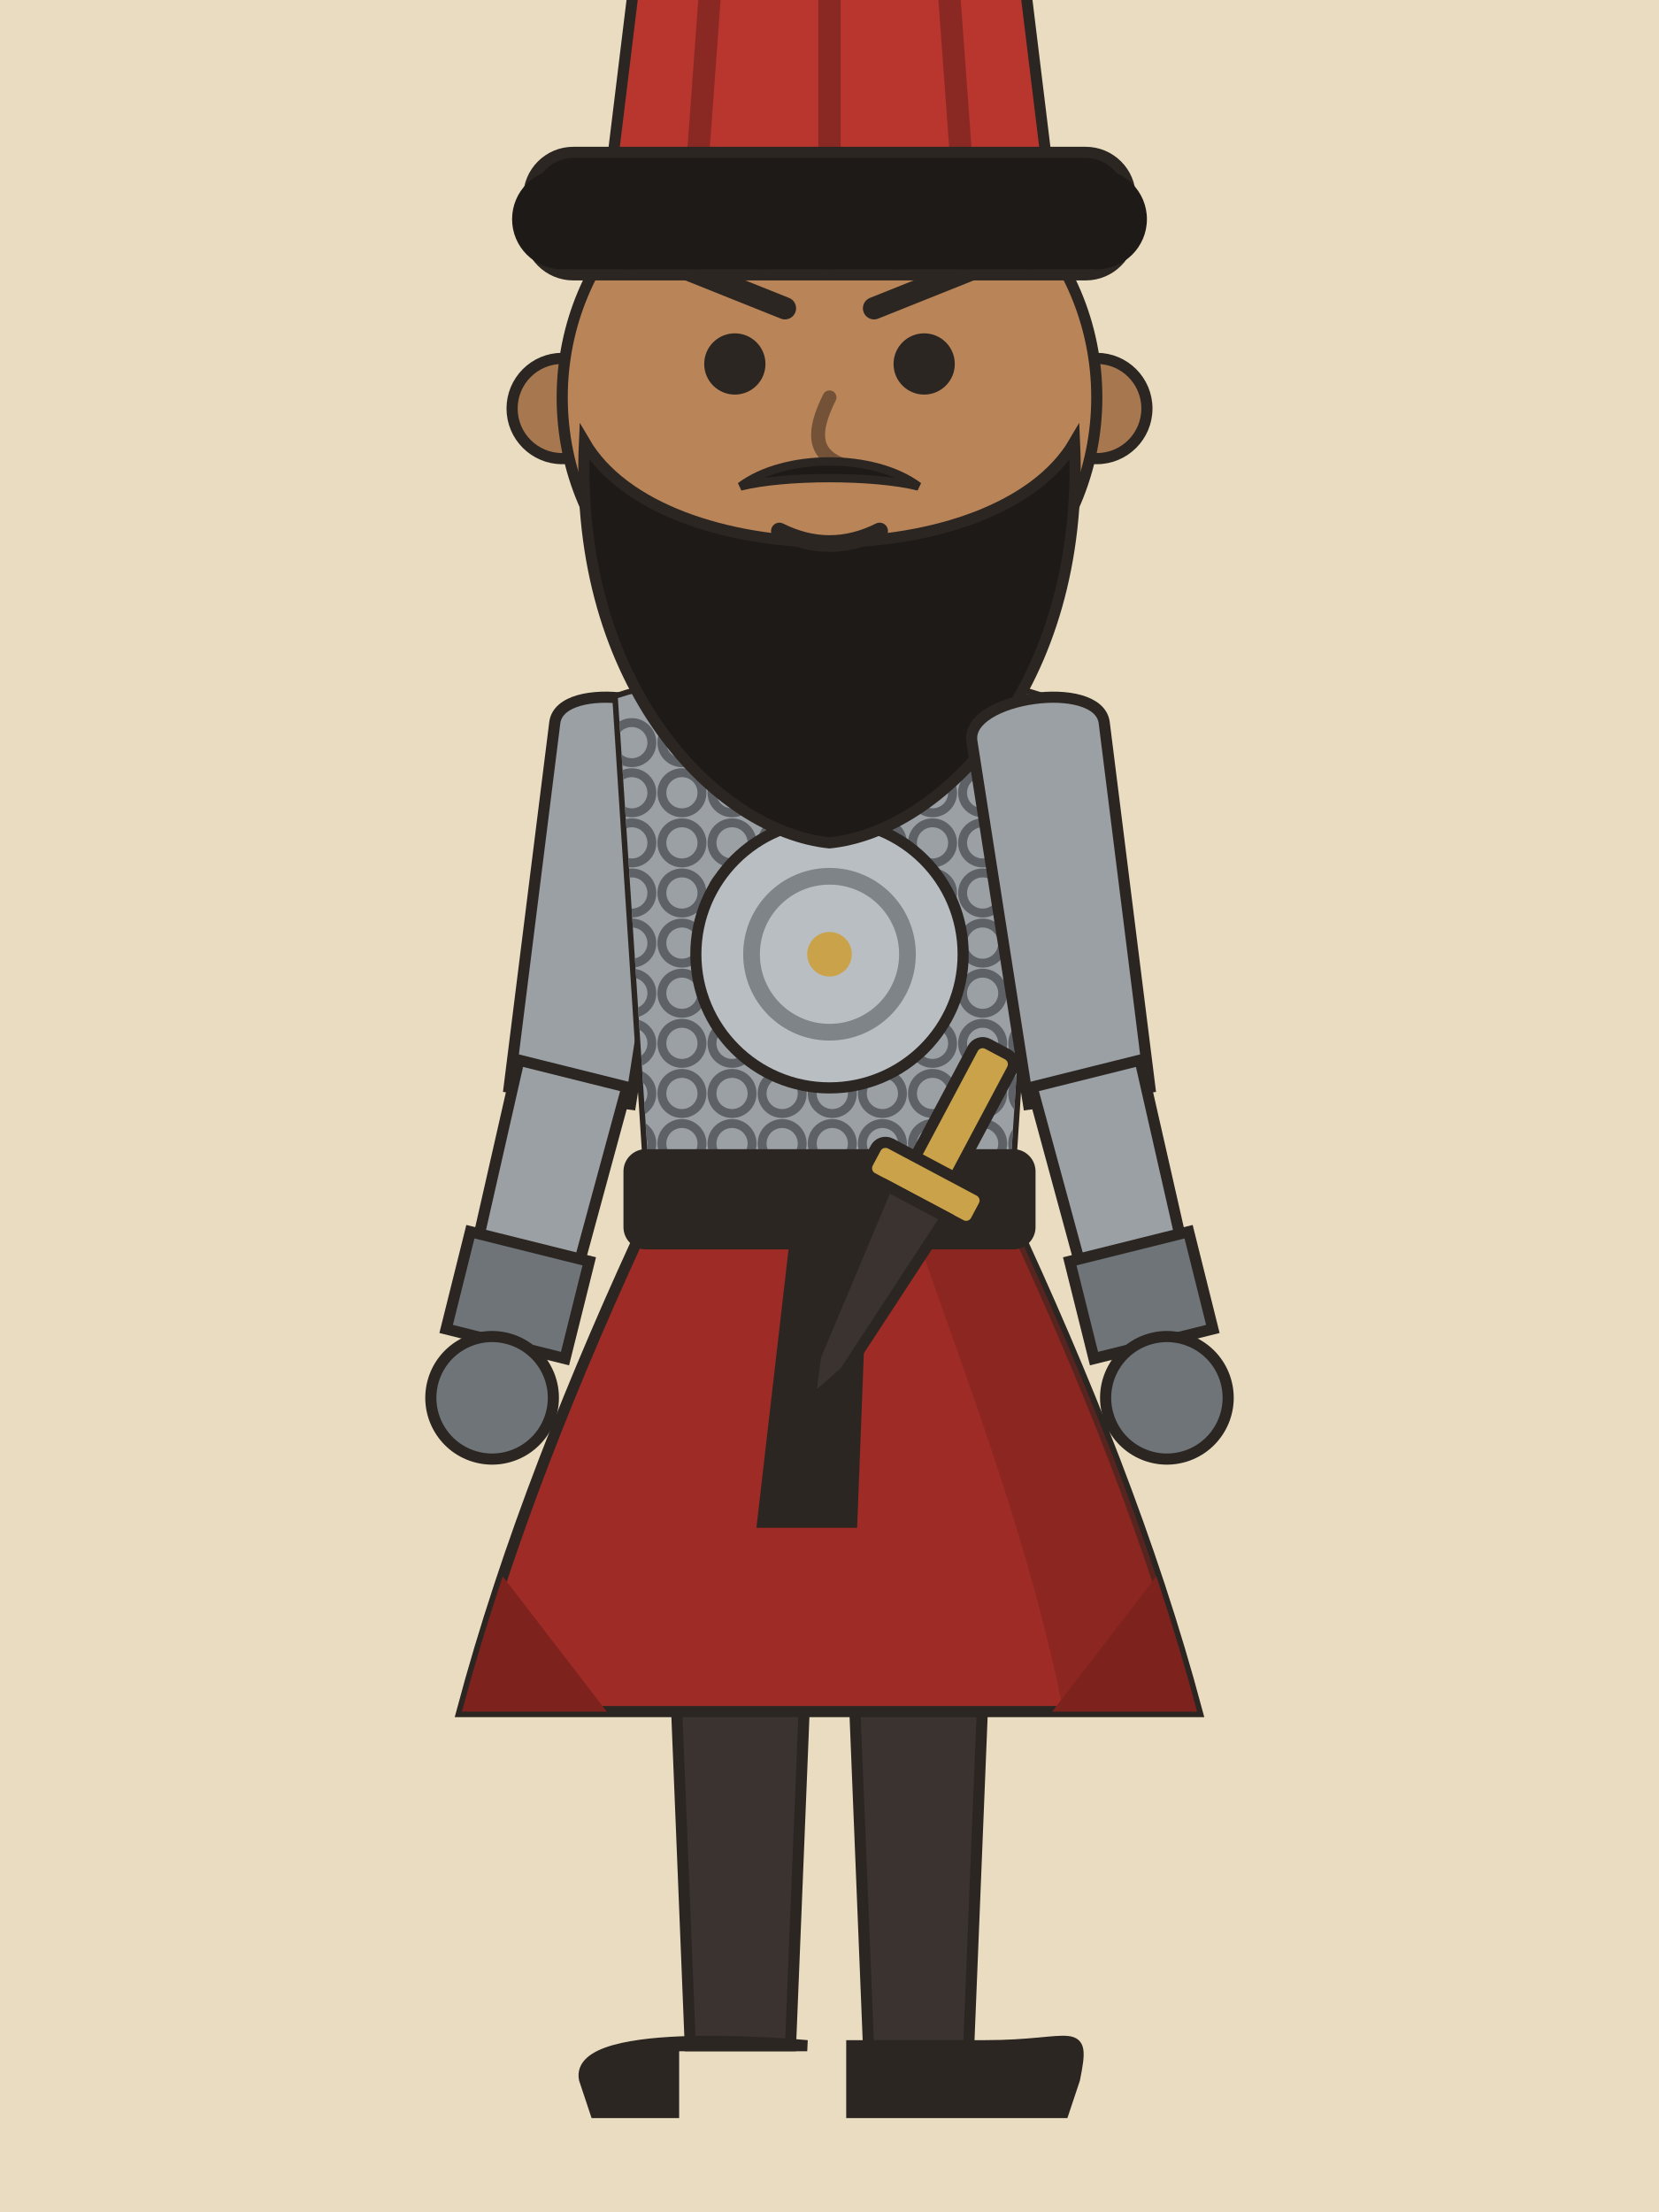
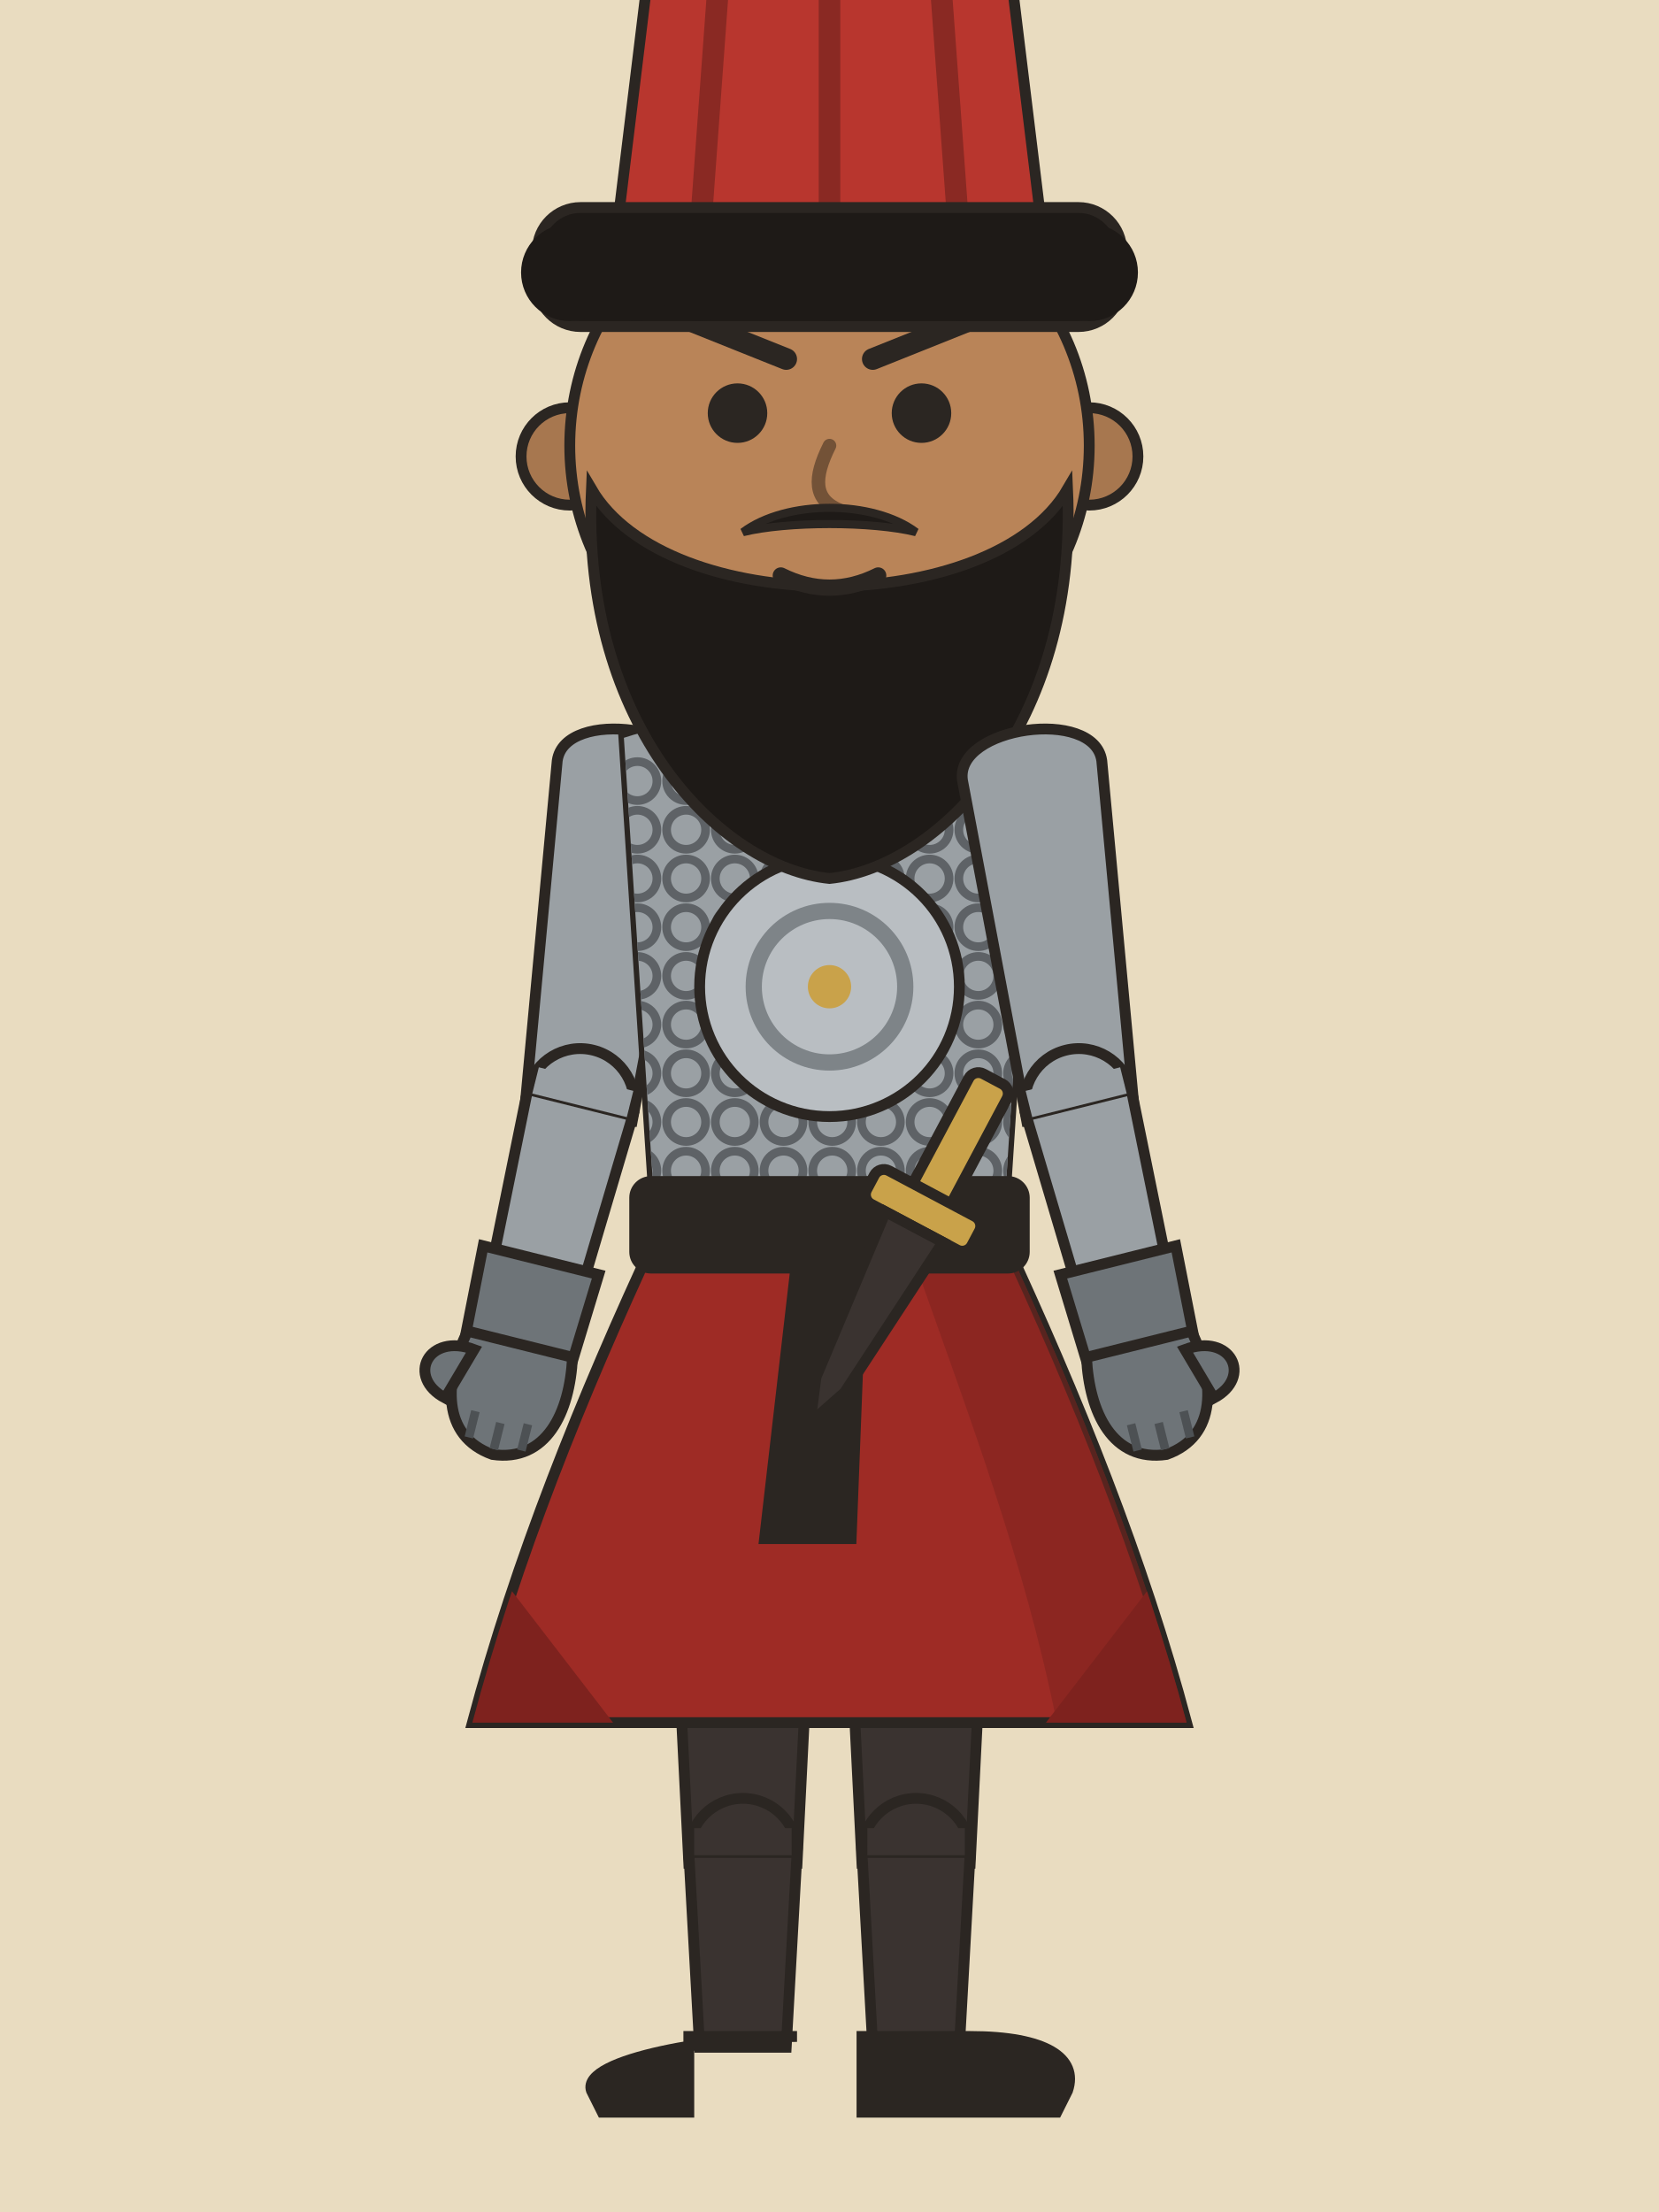
<svg xmlns="http://www.w3.org/2000/svg" viewBox="0 0 600 800" width="600" height="800">
  <rect width="600" height="800" fill="#E9DCC0" />
  <g id="nadirShah-root" transform="translate(300,760) scale(1.9,1.9)">
    <g id="nadirShah-walk" transform="translate(0,0)">
-       <g transform="scale(1.06)">
+       <g transform="scale(1.03)">
        <g transform="translate(-16,-84)">
          <g id="nadirShah-legL" transform="rotate(0)">
-             <path d="M-12,0 L12,0 L9,74 L-9,74Z" fill="#3A3330" stroke="#2B2622" stroke-width="2" />
-             <path d="M-12,74 L12,74 C12,74 -30,70 -28,80 L-26,86 L-12,86Z" fill="#2B2622" stroke="#2B2622" stroke-width="2" />
+             <path d="M-12,0 L12,0 L10,40 L-10,40Z" fill="#3A3330" stroke="#2B2622" stroke-width="2" />
+             <g transform="translate(0,38)">
+               <g id="nadirShah-legL-lower" transform="rotate(0)">
+                 <circle r="10" fill="#3A3330" stroke="#2B2622" stroke-width="2" />
+                 <path d="M-10,0 L10,0 L8,36 L-8,36Z" fill="#3A3330" stroke="#2B2622" stroke-width="2" />
+                 <path d="M-9,-2 L9,-2" stroke="#3A3330" stroke-width="5" />
+                 <path d="M-10,34 L10,34 C-4,34 -30,38 -28,44 L-26,48 L-10,48Z" fill="#2B2622" stroke="#2B2622" stroke-width="2" />
+               </g>
+             </g>
          </g>
        </g>
        <g transform="translate(16,-84)">
          <g id="nadirShah-legR" transform="rotate(0)">
-             <path d="M-12,0 L12,0 L9,74 L-9,74Z" fill="#3A3330" stroke="#2B2622" stroke-width="2" />
-             <path d="M-12,74 L12,74 C28,74 30,70 28,80 L26,86 L-12,86Z" fill="#2B2622" stroke="#2B2622" stroke-width="2" />
+             <path d="M-12,0 L12,0 L10,40 L-10,40Z" fill="#3A3330" stroke="#2B2622" stroke-width="2" />
+             <g transform="translate(0,38)">
+               <g id="nadirShah-legR-lower" transform="rotate(0)">
+                 <circle r="10" fill="#3A3330" stroke="#2B2622" stroke-width="2" />
+                 <path d="M-10,0 L10,0 L8,36 L-8,36Z" fill="#3A3330" stroke="#2B2622" stroke-width="2" />
+                 <path d="M-9,-2 L9,-2" stroke="#3A3330" stroke-width="5" />
+                 <path d="M-10,34 L10,34 C24,34 30,38 28,44 L26,48 L-10,48Z" fill="#2B2622" stroke="#2B2622" stroke-width="2" />
+               </g>
+             </g>
          </g>
        </g>
        <g transform="translate(0,-84)">
          <g id="nadirShah-body" transform="scale(1,1)">
            <g transform="translate(0,84)">
              <g transform="translate(-38,-242)">
                <g id="nadirShah-armL-upper" transform="rotate(8)">
-                   <path d="M-12,-4 C-12,-12 12,-12 12,-4 L11,62 L-11,62Z" fill="#9AA0A4" stroke="#2B2622" stroke-width="2" />
+                   <path d="M-13,-4 C-13,-14 13,-14 13,-4 L10,60 L-10,60Z" fill="#9AA0A4" stroke="#2B2622" stroke-width="2" />
                  <g transform="translate(0,58)">
                    <g id="nadirShah-armL-lower" transform="rotate(6)">
-                       <path d="M-10,0 L10,0 L9,48 L-9,48Z" fill="#9AA0A4" stroke="#2B2622" stroke-width="2" />
-                       <rect x="-11" y="32" width="22" height="18" fill="#6E7478" stroke="#2B2622" stroke-width="2" />
-                       <circle cx="0" cy="60" r="11" fill="#6E7478" stroke="#2B2622" stroke-width="2" />
+                       <circle cx="0" cy="0" r="10" fill="#9AA0A4" stroke="#2B2622" stroke-width="2" />
+                       <path d="M-10,0 L10,0 L8,46 L-8,46Z" fill="#9AA0A4" stroke="#2B2622" stroke-width="2" />
+                       <path d="M-9,-2 L9,-2" stroke="#9AA0A4" stroke-width="5" />
+                       <path d="M-11,30 L11,30 L10,50 L-10,50Z" fill="#6E7478" stroke="#2B2622" stroke-width="2" />
+                       <g transform="translate(0,46)">
+                         <g id="nadirShah-armL-hand">
+                           <g class="hand">
+                             <path d="M-10,0 C-12,10 -10,20 0,21 C10,20 12,10 10,0Z" fill="#6E7478" stroke="#2B2622" stroke-width="2" />
+                             <path d="M-8,3 C-17,2 -19,11 -11,13Z" fill="#6E7478" stroke="#2B2622" stroke-width="2" />
+                             <path d="M-5,14 L-5,19 M0,15 L0,20 M5,14 L5,19" stroke="#4d5154" stroke-width="1.6" />
+                           </g>
+                         </g>
+                       </g>
                    </g>
                  </g>
                </g>
              </g>
              <g id="nadirShah-torso">
                <clipPath id="nadirShah-tclip">
                  <path d="M-38,-252 C-20,-258 20,-258 38,-252 L32,-160 C46,-130 58,-100 66,-70 L-66,-70 C-58,-100 -46,-130 -32,-160Z" />
                </clipPath>
                <path d="M-38,-252 C-20,-258 20,-258 38,-252 L32,-160 C46,-130 58,-100 66,-70 L-66,-70 C-58,-100 -46,-130 -32,-160Z" fill="#9E2B25" stroke="#2B2622" stroke-width="2" />
                <g clip-path="url(#nadirShah-tclip)">
                  <rect x="-46" y="-256" width="92" height="98" fill="#9AA0A4" />
                  <circle cx="-35.5" cy="-244" r="3.6" fill="none" stroke="#5E6266" stroke-width="1.6" />
                  <circle cx="-26.5" cy="-244" r="3.6" fill="none" stroke="#5E6266" stroke-width="1.6" />
                  <circle cx="-17.5" cy="-244" r="3.6" fill="none" stroke="#5E6266" stroke-width="1.6" />
                  <circle cx="-8.5" cy="-244" r="3.6" fill="none" stroke="#5E6266" stroke-width="1.6" />
                  <circle cx="0.5" cy="-244" r="3.6" fill="none" stroke="#5E6266" stroke-width="1.6" />
                  <circle cx="9.5" cy="-244" r="3.6" fill="none" stroke="#5E6266" stroke-width="1.6" />
                  <circle cx="18.5" cy="-244" r="3.6" fill="none" stroke="#5E6266" stroke-width="1.6" />
                  <circle cx="27.5" cy="-244" r="3.6" fill="none" stroke="#5E6266" stroke-width="1.6" />
                  <circle cx="36.5" cy="-244" r="3.6" fill="none" stroke="#5E6266" stroke-width="1.6" />
                  <circle cx="-35.5" cy="-235" r="3.6" fill="none" stroke="#5E6266" stroke-width="1.6" />
                  <circle cx="-26.5" cy="-235" r="3.6" fill="none" stroke="#5E6266" stroke-width="1.6" />
                  <circle cx="-17.5" cy="-235" r="3.6" fill="none" stroke="#5E6266" stroke-width="1.6" />
                  <circle cx="-8.5" cy="-235" r="3.6" fill="none" stroke="#5E6266" stroke-width="1.6" />
                  <circle cx="0.5" cy="-235" r="3.6" fill="none" stroke="#5E6266" stroke-width="1.6" />
                  <circle cx="9.5" cy="-235" r="3.6" fill="none" stroke="#5E6266" stroke-width="1.6" />
                  <circle cx="18.5" cy="-235" r="3.6" fill="none" stroke="#5E6266" stroke-width="1.6" />
                  <circle cx="27.5" cy="-235" r="3.6" fill="none" stroke="#5E6266" stroke-width="1.6" />
                  <circle cx="36.5" cy="-235" r="3.6" fill="none" stroke="#5E6266" stroke-width="1.6" />
                  <circle cx="-35.5" cy="-226" r="3.6" fill="none" stroke="#5E6266" stroke-width="1.6" />
                  <circle cx="-26.5" cy="-226" r="3.6" fill="none" stroke="#5E6266" stroke-width="1.6" />
                  <circle cx="-17.5" cy="-226" r="3.6" fill="none" stroke="#5E6266" stroke-width="1.6" />
                  <circle cx="-8.5" cy="-226" r="3.6" fill="none" stroke="#5E6266" stroke-width="1.6" />
                  <circle cx="0.5" cy="-226" r="3.6" fill="none" stroke="#5E6266" stroke-width="1.6" />
                  <circle cx="9.5" cy="-226" r="3.6" fill="none" stroke="#5E6266" stroke-width="1.6" />
                  <circle cx="18.5" cy="-226" r="3.6" fill="none" stroke="#5E6266" stroke-width="1.6" />
                  <circle cx="27.5" cy="-226" r="3.6" fill="none" stroke="#5E6266" stroke-width="1.6" />
                  <circle cx="36.5" cy="-226" r="3.6" fill="none" stroke="#5E6266" stroke-width="1.6" />
                  <circle cx="-35.5" cy="-217" r="3.6" fill="none" stroke="#5E6266" stroke-width="1.6" />
                  <circle cx="-26.5" cy="-217" r="3.6" fill="none" stroke="#5E6266" stroke-width="1.6" />
                  <circle cx="-17.5" cy="-217" r="3.6" fill="none" stroke="#5E6266" stroke-width="1.6" />
                  <circle cx="-8.5" cy="-217" r="3.6" fill="none" stroke="#5E6266" stroke-width="1.6" />
                  <circle cx="0.5" cy="-217" r="3.6" fill="none" stroke="#5E6266" stroke-width="1.6" />
                  <circle cx="9.5" cy="-217" r="3.6" fill="none" stroke="#5E6266" stroke-width="1.6" />
                  <circle cx="18.5" cy="-217" r="3.6" fill="none" stroke="#5E6266" stroke-width="1.6" />
                  <circle cx="27.5" cy="-217" r="3.6" fill="none" stroke="#5E6266" stroke-width="1.6" />
                  <circle cx="36.5" cy="-217" r="3.6" fill="none" stroke="#5E6266" stroke-width="1.6" />
                  <circle cx="-35.5" cy="-208" r="3.6" fill="none" stroke="#5E6266" stroke-width="1.6" />
                  <circle cx="-26.5" cy="-208" r="3.6" fill="none" stroke="#5E6266" stroke-width="1.6" />
                  <circle cx="-17.5" cy="-208" r="3.6" fill="none" stroke="#5E6266" stroke-width="1.6" />
                  <circle cx="-8.5" cy="-208" r="3.6" fill="none" stroke="#5E6266" stroke-width="1.6" />
                  <circle cx="0.5" cy="-208" r="3.6" fill="none" stroke="#5E6266" stroke-width="1.6" />
                  <circle cx="9.5" cy="-208" r="3.6" fill="none" stroke="#5E6266" stroke-width="1.6" />
                  <circle cx="18.5" cy="-208" r="3.6" fill="none" stroke="#5E6266" stroke-width="1.6" />
                  <circle cx="27.5" cy="-208" r="3.6" fill="none" stroke="#5E6266" stroke-width="1.6" />
                  <circle cx="36.5" cy="-208" r="3.6" fill="none" stroke="#5E6266" stroke-width="1.6" />
                  <circle cx="-35.5" cy="-199" r="3.6" fill="none" stroke="#5E6266" stroke-width="1.6" />
                  <circle cx="-26.5" cy="-199" r="3.6" fill="none" stroke="#5E6266" stroke-width="1.6" />
                  <circle cx="-17.5" cy="-199" r="3.6" fill="none" stroke="#5E6266" stroke-width="1.6" />
                  <circle cx="-8.5" cy="-199" r="3.6" fill="none" stroke="#5E6266" stroke-width="1.6" />
                  <circle cx="0.5" cy="-199" r="3.6" fill="none" stroke="#5E6266" stroke-width="1.6" />
                  <circle cx="9.5" cy="-199" r="3.6" fill="none" stroke="#5E6266" stroke-width="1.6" />
                  <circle cx="18.5" cy="-199" r="3.6" fill="none" stroke="#5E6266" stroke-width="1.6" />
                  <circle cx="27.5" cy="-199" r="3.6" fill="none" stroke="#5E6266" stroke-width="1.6" />
                  <circle cx="36.5" cy="-199" r="3.6" fill="none" stroke="#5E6266" stroke-width="1.6" />
                  <circle cx="-35.5" cy="-190" r="3.6" fill="none" stroke="#5E6266" stroke-width="1.6" />
                  <circle cx="-26.5" cy="-190" r="3.6" fill="none" stroke="#5E6266" stroke-width="1.6" />
                  <circle cx="-17.5" cy="-190" r="3.6" fill="none" stroke="#5E6266" stroke-width="1.6" />
                  <circle cx="-8.5" cy="-190" r="3.6" fill="none" stroke="#5E6266" stroke-width="1.6" />
                  <circle cx="0.5" cy="-190" r="3.6" fill="none" stroke="#5E6266" stroke-width="1.6" />
                  <circle cx="9.5" cy="-190" r="3.6" fill="none" stroke="#5E6266" stroke-width="1.6" />
                  <circle cx="18.5" cy="-190" r="3.6" fill="none" stroke="#5E6266" stroke-width="1.6" />
                  <circle cx="27.5" cy="-190" r="3.6" fill="none" stroke="#5E6266" stroke-width="1.6" />
                  <circle cx="36.5" cy="-190" r="3.6" fill="none" stroke="#5E6266" stroke-width="1.6" />
                  <circle cx="-35.5" cy="-181" r="3.6" fill="none" stroke="#5E6266" stroke-width="1.6" />
                  <circle cx="-26.5" cy="-181" r="3.6" fill="none" stroke="#5E6266" stroke-width="1.6" />
                  <circle cx="-17.5" cy="-181" r="3.6" fill="none" stroke="#5E6266" stroke-width="1.6" />
                  <circle cx="-8.5" cy="-181" r="3.6" fill="none" stroke="#5E6266" stroke-width="1.6" />
                  <circle cx="0.5" cy="-181" r="3.6" fill="none" stroke="#5E6266" stroke-width="1.6" />
                  <circle cx="9.5" cy="-181" r="3.6" fill="none" stroke="#5E6266" stroke-width="1.6" />
                  <circle cx="18.5" cy="-181" r="3.6" fill="none" stroke="#5E6266" stroke-width="1.6" />
                  <circle cx="27.5" cy="-181" r="3.6" fill="none" stroke="#5E6266" stroke-width="1.6" />
                  <circle cx="36.5" cy="-181" r="3.6" fill="none" stroke="#5E6266" stroke-width="1.6" />
                  <circle cx="-35.5" cy="-172" r="3.6" fill="none" stroke="#5E6266" stroke-width="1.6" />
                  <circle cx="-26.5" cy="-172" r="3.6" fill="none" stroke="#5E6266" stroke-width="1.6" />
                  <circle cx="-17.5" cy="-172" r="3.6" fill="none" stroke="#5E6266" stroke-width="1.6" />
                  <circle cx="-8.5" cy="-172" r="3.6" fill="none" stroke="#5E6266" stroke-width="1.6" />
                  <circle cx="0.5" cy="-172" r="3.6" fill="none" stroke="#5E6266" stroke-width="1.6" />
                  <circle cx="9.5" cy="-172" r="3.6" fill="none" stroke="#5E6266" stroke-width="1.6" />
                  <circle cx="18.5" cy="-172" r="3.6" fill="none" stroke="#5E6266" stroke-width="1.6" />
                  <circle cx="27.5" cy="-172" r="3.6" fill="none" stroke="#5E6266" stroke-width="1.6" />
                  <circle cx="36.5" cy="-172" r="3.6" fill="none" stroke="#5E6266" stroke-width="1.6" />
                  <circle cx="-35.5" cy="-163" r="3.6" fill="none" stroke="#5E6266" stroke-width="1.6" />
                  <circle cx="-26.5" cy="-163" r="3.6" fill="none" stroke="#5E6266" stroke-width="1.6" />
                  <circle cx="-17.5" cy="-163" r="3.6" fill="none" stroke="#5E6266" stroke-width="1.6" />
                  <circle cx="-8.5" cy="-163" r="3.6" fill="none" stroke="#5E6266" stroke-width="1.6" />
                  <circle cx="0.5" cy="-163" r="3.6" fill="none" stroke="#5E6266" stroke-width="1.6" />
                  <circle cx="9.5" cy="-163" r="3.6" fill="none" stroke="#5E6266" stroke-width="1.6" />
                  <circle cx="18.5" cy="-163" r="3.6" fill="none" stroke="#5E6266" stroke-width="1.6" />
                  <circle cx="27.5" cy="-163" r="3.6" fill="none" stroke="#5E6266" stroke-width="1.6" />
                  <circle cx="36.5" cy="-163" r="3.6" fill="none" stroke="#5E6266" stroke-width="1.6" />
                  <path d="M-66,-70 L-60,-96 L-40,-70Z M66,-70 L60,-96 L40,-70Z" fill="#7e221e" />
                  <path d="M14,-160 C26,-126 36,-100 42,-70 L66,-70 C58,-100 46,-130 32,-160Z" fill="#7e221e" opacity="0.55" />
                </g>
                <path d="M-14,-254 L4,-214 L14,-252" fill="none" stroke="#7e221e" stroke-width="4" />
                <circle cx="0" cy="-206" r="24" fill="#B9BEC2" stroke="#2B2622" stroke-width="2" />
                <circle cx="0" cy="-206" r="14" fill="none" stroke="#7E8488" stroke-width="3" />
                <circle cx="0" cy="-206" r="4" fill="#C9A24A" />
                <rect x="-36" y="-170" width="72" height="16" rx="3" fill="#2B2622" stroke="#2B2622" stroke-width="2" />
                <path d="M-6,-156 L-12,-104 L4,-104 L6,-156Z" fill="#2B2622" stroke="#2B2622" stroke-width="2" />
                <g transform="translate(18,-166) rotate(28)">
                  <rect x="-4" y="-26" width="8" height="26" rx="2" fill="#C9A24A" stroke="#2B2622" stroke-width="2" />
                  <rect x="-11" y="-2" width="22" height="7" rx="2" fill="#C9A24A" stroke="#2B2622" stroke-width="2" />
                  <path d="M-6,5 L6,5 L3,38 L0,46 L-3,38Z" fill="#3A3330" stroke="#2B2622" stroke-width="2" />
                </g>
              </g>
              <g transform="translate(0,-254)">
                <g id="nadirShah-head" transform="rotate(0)">
                  <rect x="-12" y="-14" width="24" height="18" fill="#9d704b" stroke="#2B2622" stroke-width="2" />
                  <circle cx="-48" cy="-50" r="9" fill="#a7774f" stroke="#2B2622" stroke-width="2" />
                  <circle cx="48" cy="-50" r="9" fill="#a7774f" stroke="#2B2622" stroke-width="2" />
                  <circle cx="0" cy="-52" r="48" fill="#B98458" stroke="#2B2622" stroke-width="2" />
                  <path d="M-44,-44 C-46,0 -20,26 0,28 C20,26 46,0 44,-44 C30,-20 -30,-20 -44,-44Z" fill="#1E1A17" stroke="#2B2622" stroke-width="2" />
                  <g id="nadirShah-eyes">
                    <g id="nadirShah-eyes-open">
                      <circle cx="-17" cy="-58" r="5.5" fill="#2B2622" />
                      <circle cx="17" cy="-58" r="5.5" fill="#2B2622" />
                    </g>
                    <g id="nadirShah-eyes-shut" opacity="0">
                      <path d="M-23,-58 L-11,-58 M11,-58 L23,-58" stroke="#2B2622" stroke-width="3" stroke-linecap="round" />
                    </g>
                  </g>
                  <g id="nadirShah-brows" transform="translate(0,0)">
                    <path d="M-28,-76 L-8,-68" stroke="#2B2622" stroke-width="4" stroke-linecap="round" fill="none" />
                    <path d="M8,-68 L28,-76" stroke="#2B2622" stroke-width="4" stroke-linecap="round" fill="none" />
                  </g>
                  <path d="M0,-52 C-3,-46 -3,-42 2,-40" stroke="#735237" stroke-width="2.5" fill="none" stroke-linecap="round" />
                  <path d="M-16,-36 C-8,-42 8,-42 16,-36 C8,-38 -8,-38 -16,-36Z" fill="#1E1A17" stroke="#2B2622" stroke-width="1.5" />
                  <g id="nadirShah-mouth">
                    <path id="nadirShah-m0" d="M-9,-28 C-3,-25 3,-25 9,-28" stroke="#2B2622" stroke-width="3" fill="none" stroke-linecap="round" />
                    <ellipse id="nadirShah-m1" cx="0" cy="-27" rx="7" ry="4" fill="#5A2A24" stroke="#2B2622" stroke-width="1.5" opacity="0" />
                    <ellipse id="nadirShah-m2" cx="0" cy="-26" rx="8" ry="8" fill="#5A2A24" stroke="#2B2622" stroke-width="1.5" opacity="0" />
                  </g>
                  <g id="nadirShah-hat">
                    <path d="M-40,-86 L-30,-168 C-16,-182 16,-182 30,-168 L40,-86Z" fill="#B8362E" stroke="#2B2622" stroke-width="2" />
                    <path d="M0,-176 L0,-90 M-18,-172 L-24,-90 M18,-172 L24,-90" stroke="#8a2923" stroke-width="4" />
                    <rect x="-54" y="-96" width="108" height="22" rx="8" fill="#1E1A17" stroke="#2B2622" stroke-width="2" />
                    <circle cx="-48" cy="-84" r="9" fill="#1E1A17" />
                    <circle cx="-36" cy="-84" r="9" fill="#1E1A17" />
                    <circle cx="-24" cy="-84" r="9" fill="#1E1A17" />
                    <circle cx="-12" cy="-84" r="9" fill="#1E1A17" />
                    <circle cx="0" cy="-84" r="9" fill="#1E1A17" />
                    <circle cx="12" cy="-84" r="9" fill="#1E1A17" />
                    <circle cx="24" cy="-84" r="9" fill="#1E1A17" />
                    <circle cx="36" cy="-84" r="9" fill="#1E1A17" />
                    <circle cx="48" cy="-84" r="9" fill="#1E1A17" />
                    <path d="M-2,-176 C-6,-196 6,-206 14,-212 C10,-196 10,-186 6,-176Z" fill="#F4EBDD" stroke="#2B2622" stroke-width="2" />
                  </g>
                </g>
              </g>
              <g transform="translate(38,-242)">
                <g id="nadirShah-armR-upper" transform="rotate(-8)">
-                   <path d="M-12,-4 C-12,-12 12,-12 12,-4 L11,62 L-11,62Z" fill="#9AA0A4" stroke="#2B2622" stroke-width="2" />
+                   <path d="M-13,-4 C-13,-14 13,-14 13,-4 L10,60 L-10,60Z" fill="#9AA0A4" stroke="#2B2622" stroke-width="2" />
                  <g transform="translate(0,58)">
                    <g id="nadirShah-armR-lower" transform="rotate(-6)">
-                       <path d="M-10,0 L10,0 L9,48 L-9,48Z" fill="#9AA0A4" stroke="#2B2622" stroke-width="2" />
-                       <rect x="-11" y="32" width="22" height="18" fill="#6E7478" stroke="#2B2622" stroke-width="2" />
-                       <circle cx="0" cy="60" r="11" fill="#6E7478" stroke="#2B2622" stroke-width="2" />
+                       <circle cx="0" cy="0" r="10" fill="#9AA0A4" stroke="#2B2622" stroke-width="2" />
+                       <path d="M-10,0 L10,0 L8,46 L-8,46Z" fill="#9AA0A4" stroke="#2B2622" stroke-width="2" />
+                       <path d="M-9,-2 L9,-2" stroke="#9AA0A4" stroke-width="5" />
+                       <path d="M-11,30 L11,30 L10,50 L-10,50Z" fill="#6E7478" stroke="#2B2622" stroke-width="2" />
+                       <g transform="translate(0,46)">
+                         <g id="nadirShah-armR-hand">
+                           <g class="hand">
+                             <path d="M-10,0 C-12,10 -10,20 0,21 C10,20 12,10 10,0Z" fill="#6E7478" stroke="#2B2622" stroke-width="2" />
+                             <path d="M8,3 C17,2 19,11 11,13Z" fill="#6E7478" stroke="#2B2622" stroke-width="2" />
+                             <path d="M-5,14 L-5,19 M0,15 L0,20 M5,14 L5,19" stroke="#4d5154" stroke-width="1.6" />
+                           </g>
+                         </g>
+                       </g>
                    </g>
                  </g>
                </g>
              </g>
            </g>
          </g>
        </g>
      </g>
    </g>
  </g>
</svg>
